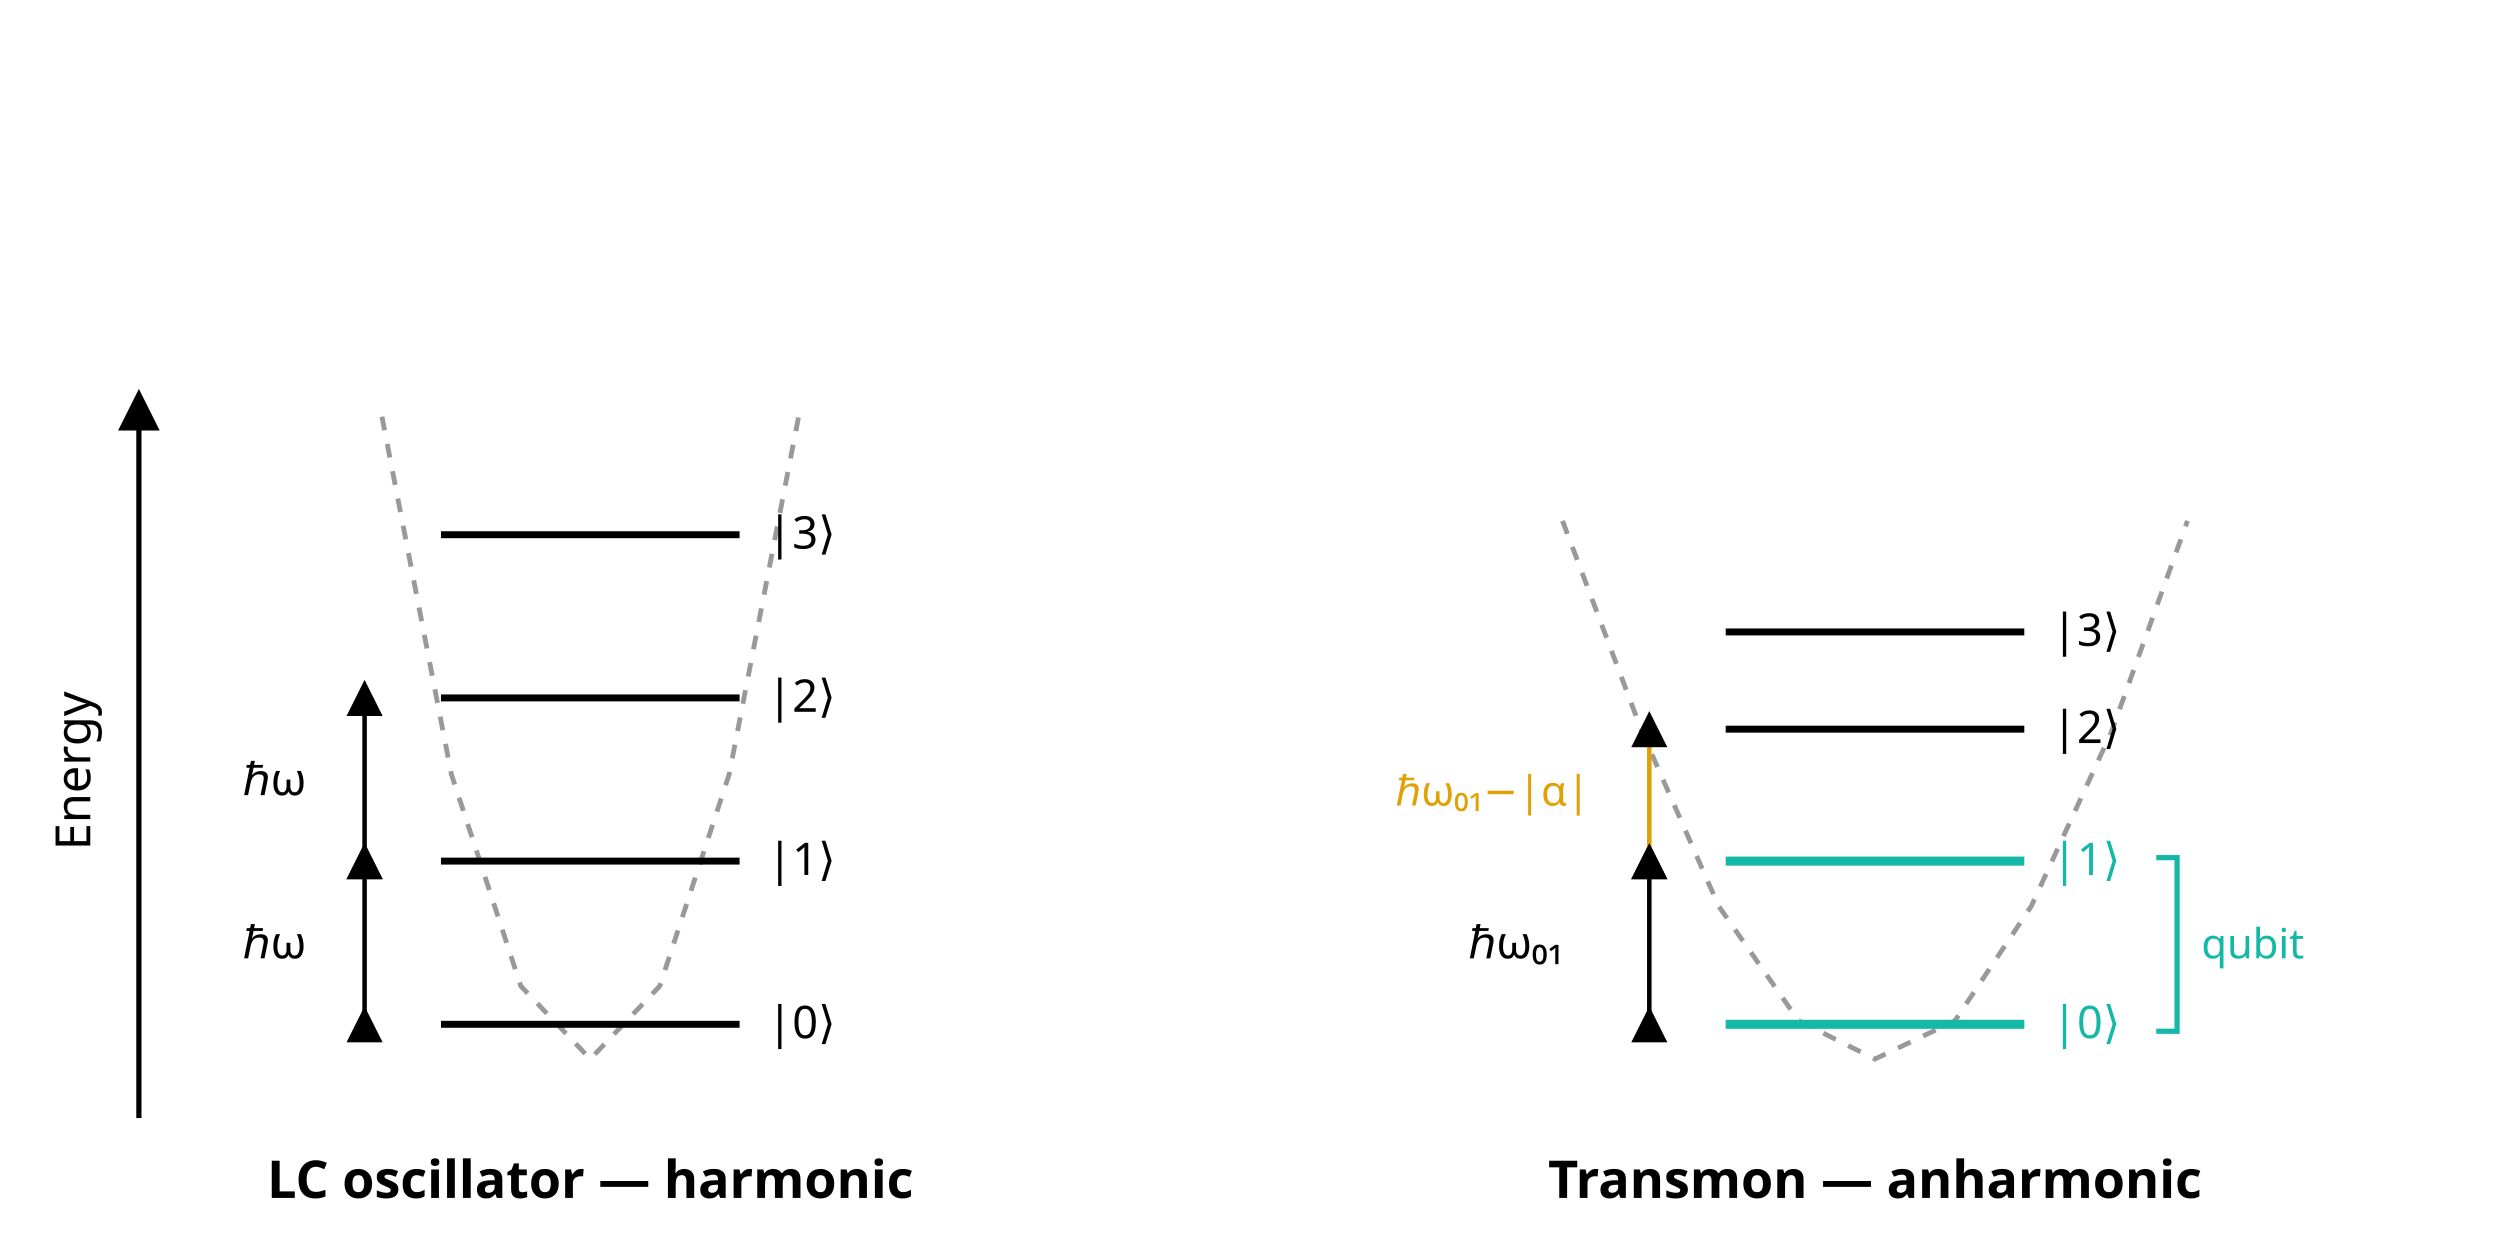
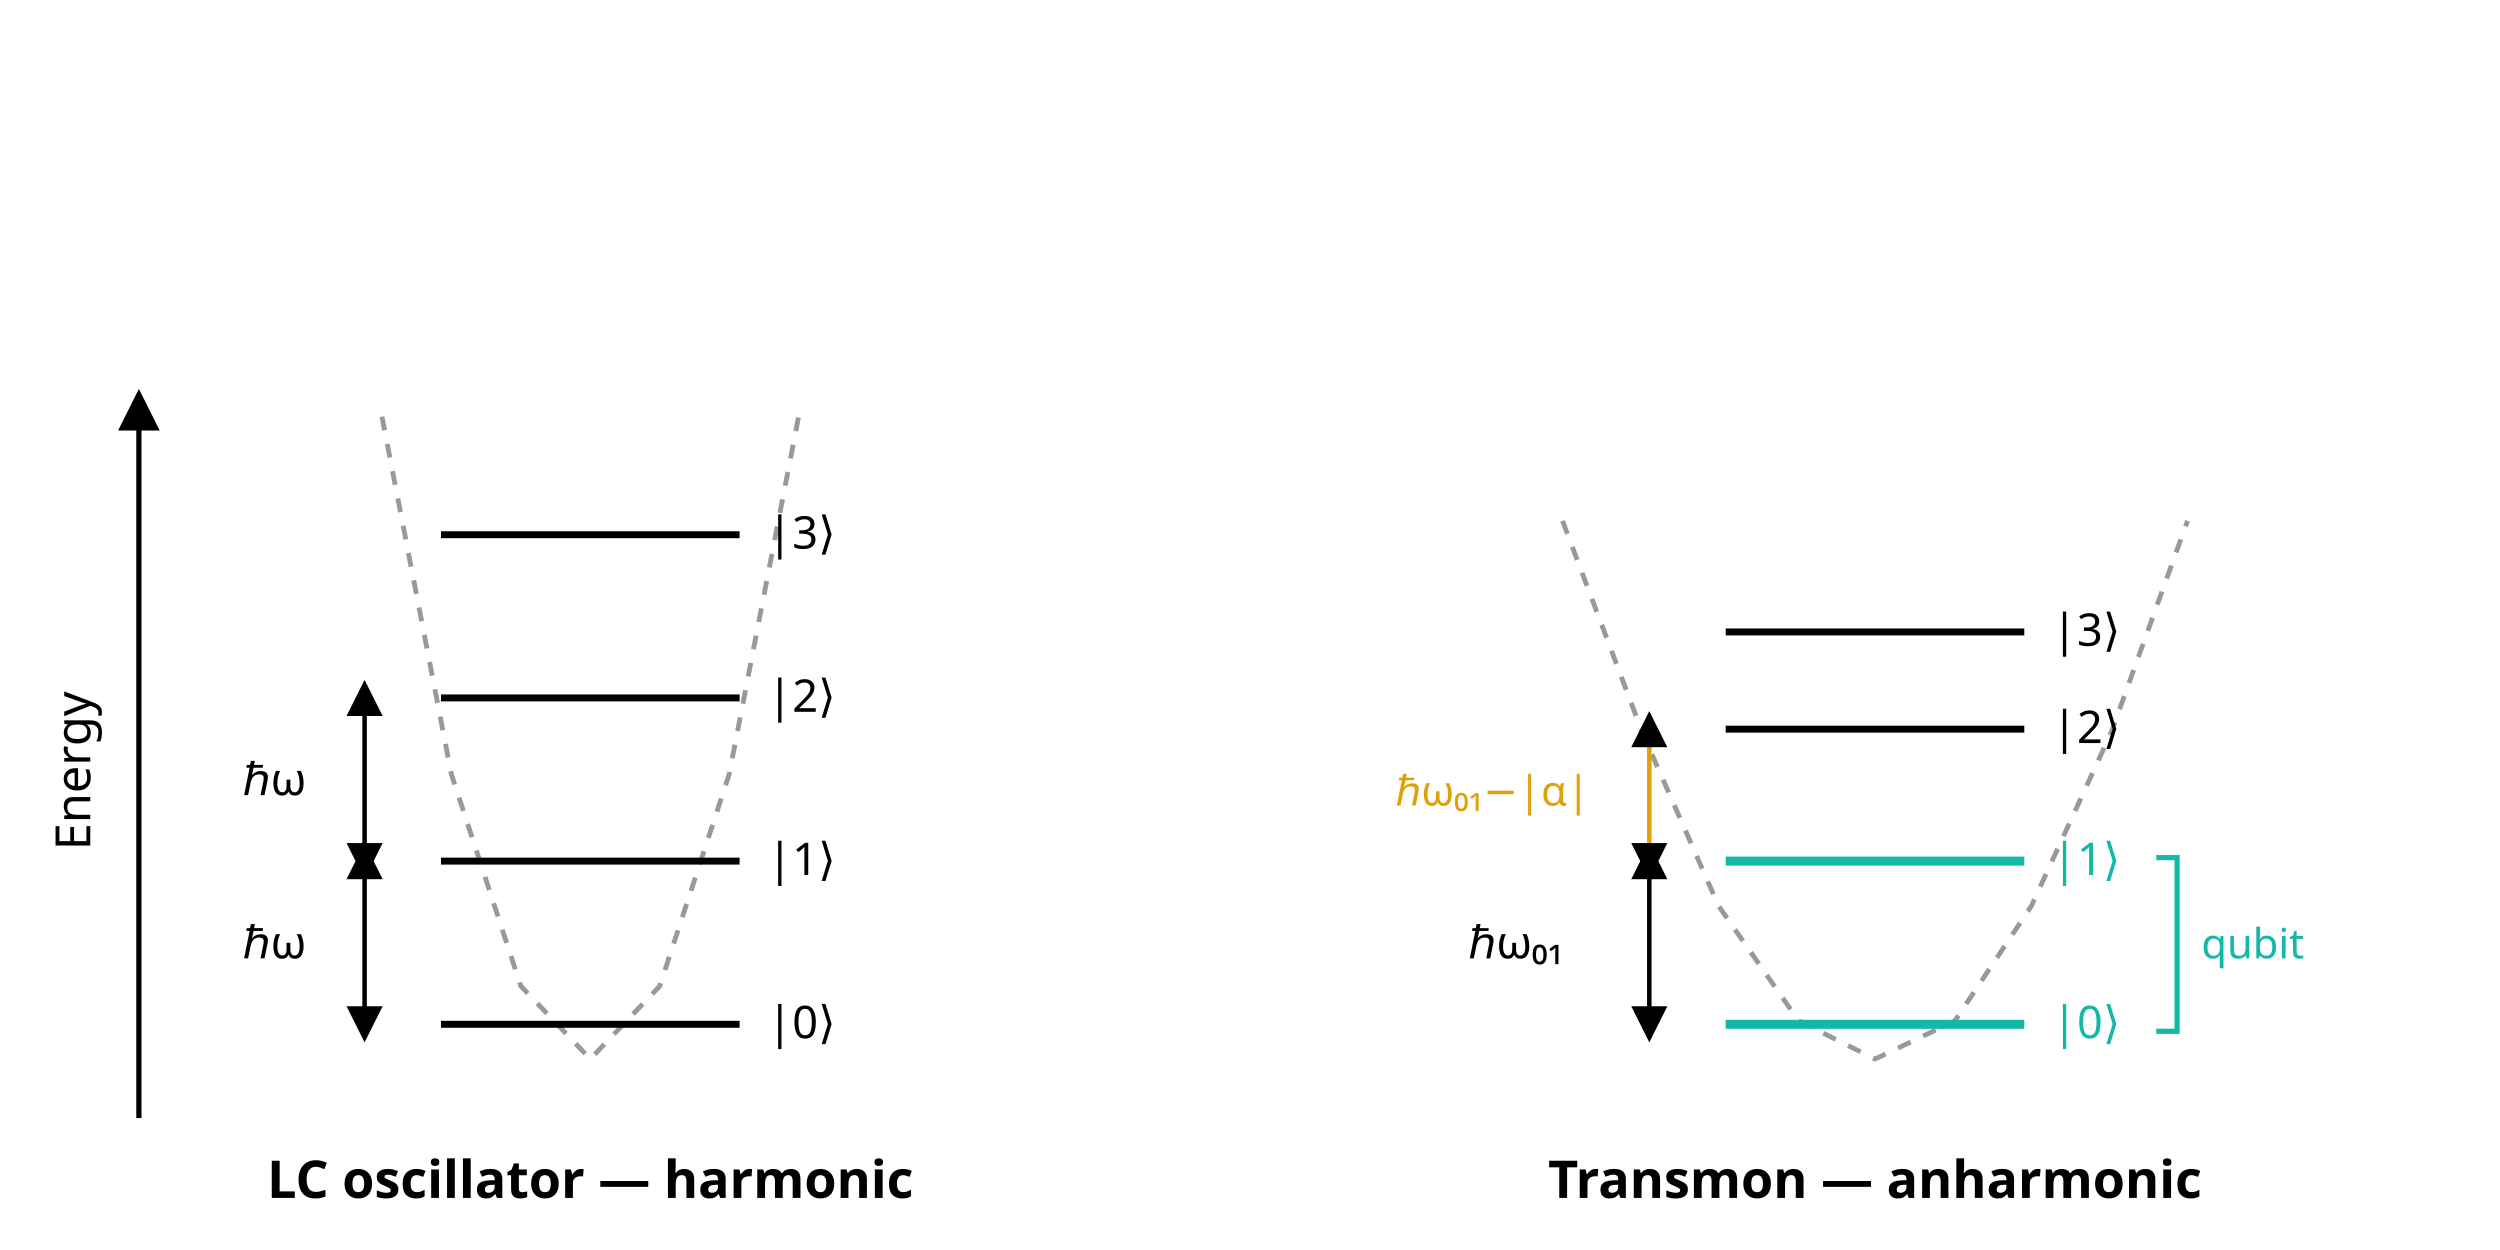
<svg xmlns="http://www.w3.org/2000/svg" viewBox="0 0 720 360" role="img" aria-label="Energy-level ladders: a harmonic LC oscillator with evenly spaced levels versus an anharmonic transmon whose level spacings shrink with energy, isolating the lowest two levels as a qubit." style="width:100%; height:auto; font-family:sans-serif;">
  <defs>
    <marker id="ah" markerWidth="8" markerHeight="8" refX="4" refY="4" orient="auto">
      <path d="M0 0 L8 4 L0 8 Z" fill="currentColor" />
    </marker>
-     <marker id="ah2" markerWidth="8" markerHeight="8" refX="4" refY="4" orient="auto">
+     <marker id="ah2" markerWidth="8" markerHeight="8" refX="4" refY="4" orient="auto-start-reverse">
      <path d="M0 0 L8 4 L0 8 Z" fill="currentColor" />
    </marker>
  </defs>
  <line x1="40" y1="322" x2="40" y2="118" stroke="currentColor" stroke-width="1.5" marker-end="url(#ah)" />
  <text x="26" y="222" fill="currentColor" font-size="14" transform="rotate(-90 26 222)" text-anchor="middle">Energy</text>
  <polyline points="110,120 130,223 150,284 170,305 190,284 210,223 230,120" fill="none" stroke="currentColor" stroke-width="1.4" stroke-dasharray="4 4" opacity="0.4" />
  <line x1="127" y1="295" x2="213" y2="295" stroke="currentColor" stroke-width="2" />
  <line x1="127" y1="248" x2="213" y2="248" stroke="currentColor" stroke-width="2" />
  <line x1="127" y1="201" x2="213" y2="201" stroke="currentColor" stroke-width="2" />
  <line x1="127" y1="154" x2="213" y2="154" stroke="currentColor" stroke-width="2" />
  <text x="221" y="299" fill="currentColor" font-size="13">|0⟩</text>
  <text x="221" y="252" fill="currentColor" font-size="13">|1⟩</text>
  <text x="221" y="205" fill="currentColor" font-size="13">|2⟩</text>
  <text x="221" y="158" fill="currentColor" font-size="13">|3⟩</text>
  <line x1="105" y1="295" x2="105" y2="248" stroke="currentColor" stroke-width="1.3" marker-start="url(#ah2)" marker-end="url(#ah2)" />
  <line x1="105" y1="248" x2="105" y2="201" stroke="currentColor" stroke-width="1.3" marker-start="url(#ah2)" marker-end="url(#ah2)" />
  <text x="70" y="276" fill="currentColor" font-size="13">ℏω</text>
  <text x="70" y="229" fill="currentColor" font-size="13">ℏω</text>
  <text x="170" y="345" fill="currentColor" font-size="15" text-anchor="middle" font-weight="600">LC oscillator — harmonic</text>
  <polyline points="450,150 473,211 495,261 518,294 540,305 563,294 585,261 608,211 630,150" fill="none" stroke="currentColor" stroke-width="1.4" stroke-dasharray="4 4" opacity="0.4" />
  <line x1="497" y1="295" x2="583" y2="295" stroke="#14b8a6" stroke-width="2.6" />
  <line x1="497" y1="248" x2="583" y2="248" stroke="#14b8a6" stroke-width="2.6" />
  <line x1="497" y1="210" x2="583" y2="210" stroke="currentColor" stroke-width="2" />
  <line x1="497" y1="182" x2="583" y2="182" stroke="currentColor" stroke-width="2" />
  <text x="591" y="299" fill="#14b8a6" font-size="13">|0⟩</text>
  <text x="591" y="252" fill="#14b8a6" font-size="13">|1⟩</text>
  <text x="591" y="214" fill="currentColor" font-size="13">|2⟩</text>
  <text x="591" y="186" fill="currentColor" font-size="13">|3⟩</text>
  <path d="M621 247 h6 v50 h-6" fill="none" stroke="#14b8a6" stroke-width="1.5" />
  <text x="634" y="276" fill="#14b8a6" font-size="12">qubit</text>
  <line x1="475" y1="295" x2="475" y2="248" stroke="currentColor" stroke-width="1.3" marker-start="url(#ah2)" marker-end="url(#ah2)" />
  <text x="423" y="276" fill="currentColor" font-size="13">ℏω₀₁</text>
  <line x1="475" y1="248" x2="475" y2="210" stroke="#e0a106" stroke-width="1.3" marker-start="url(#ah2)" marker-end="url(#ah2)" />
  <text x="402" y="232" fill="#e0a106" font-size="12">ℏω₀₁−|α|</text>
  <text x="540" y="345" fill="currentColor" font-size="15" text-anchor="middle" font-weight="600">Transmon — anharmonic</text>
</svg>
